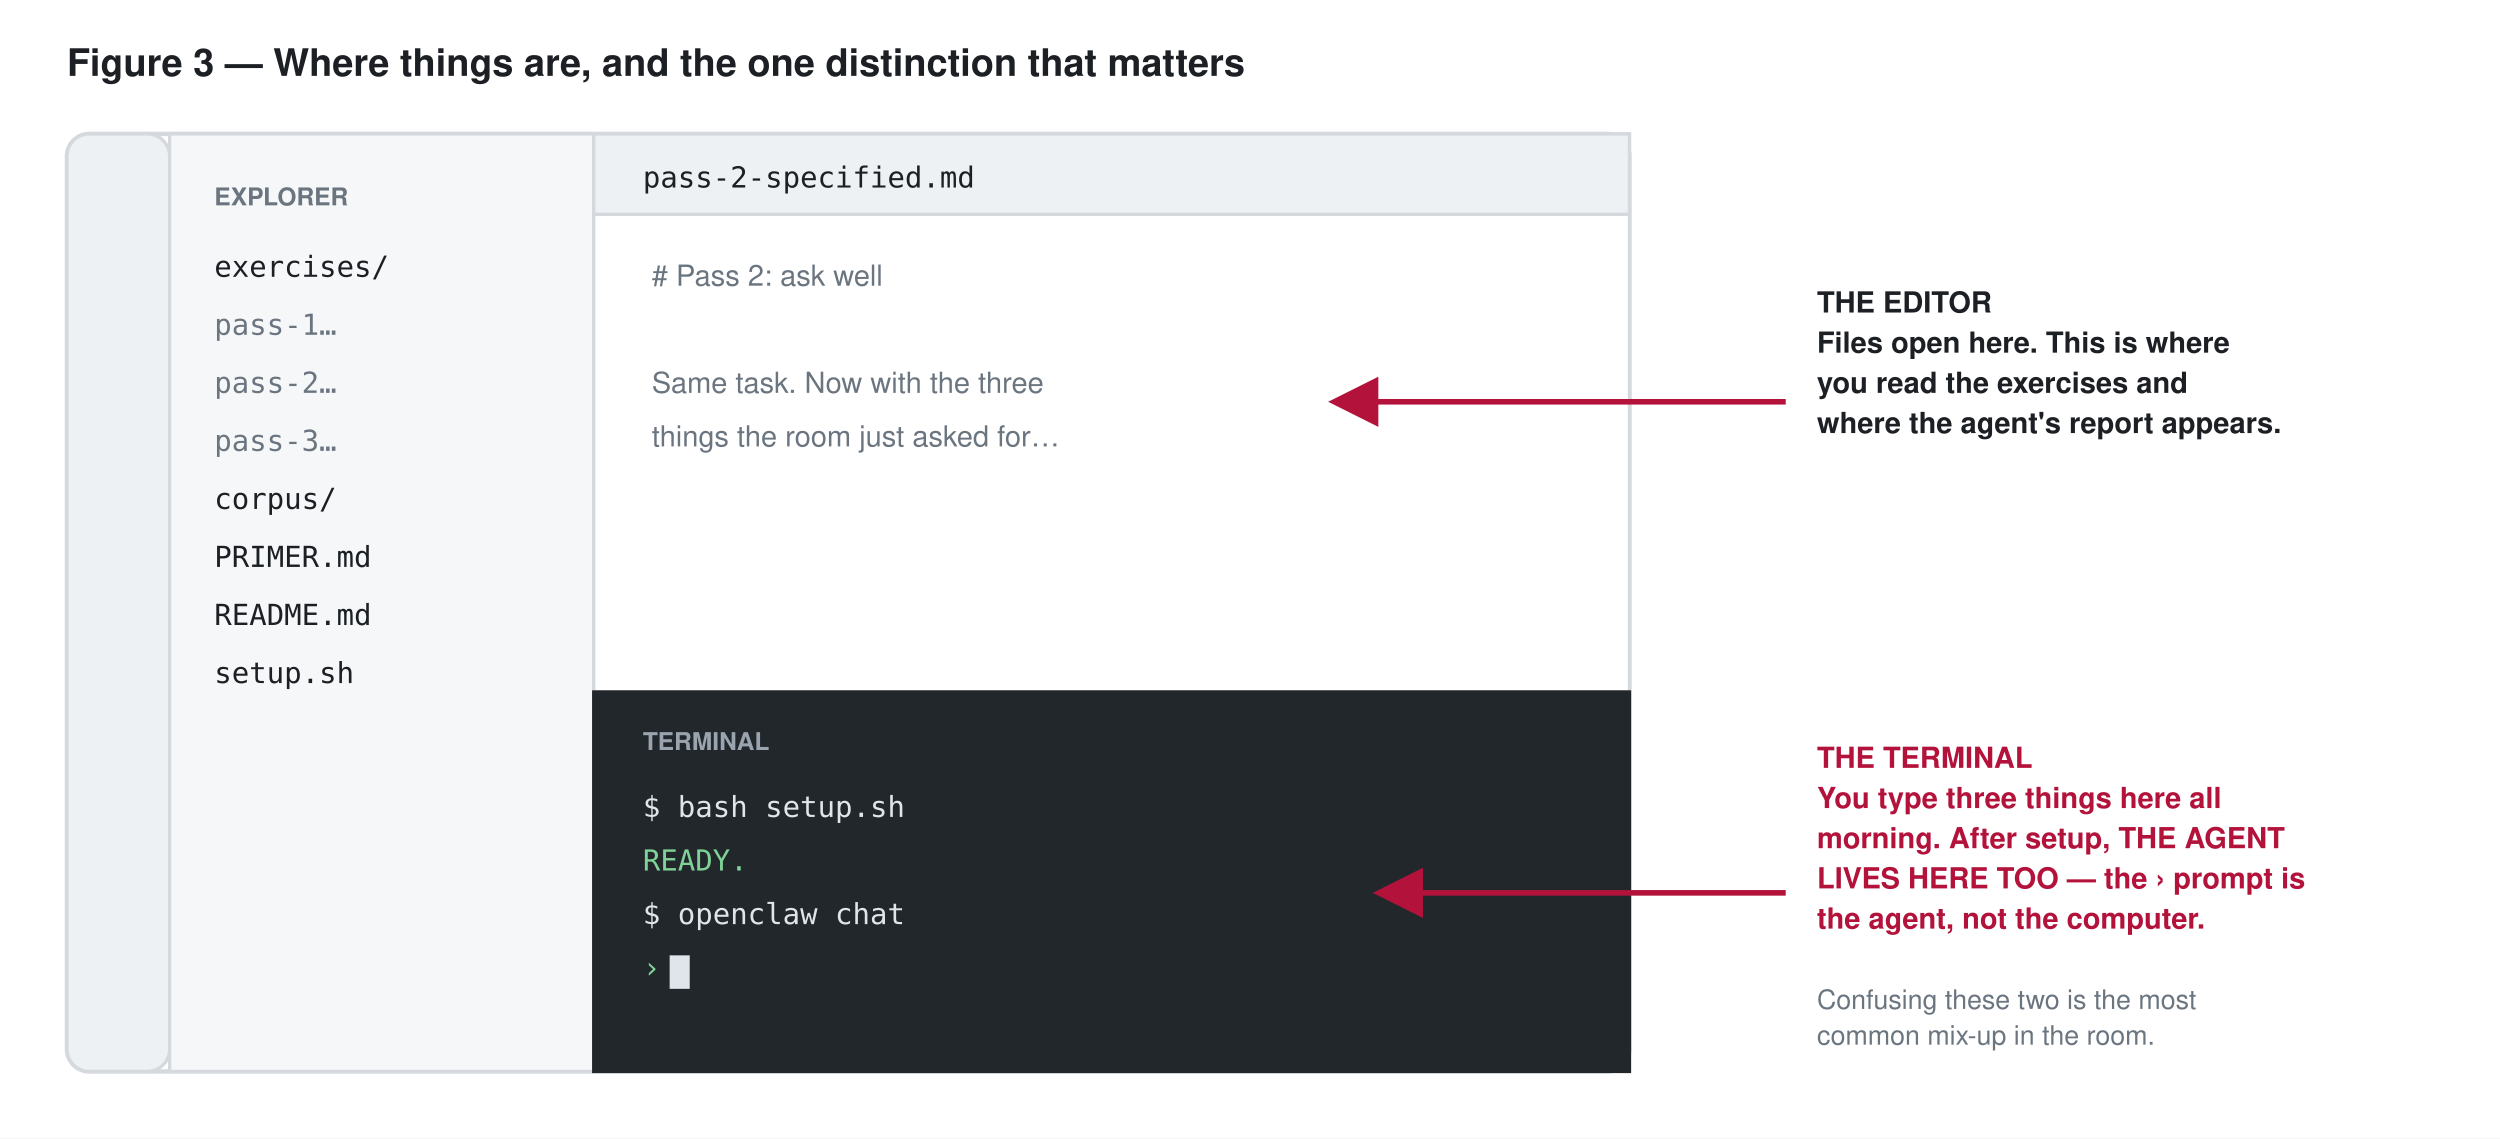
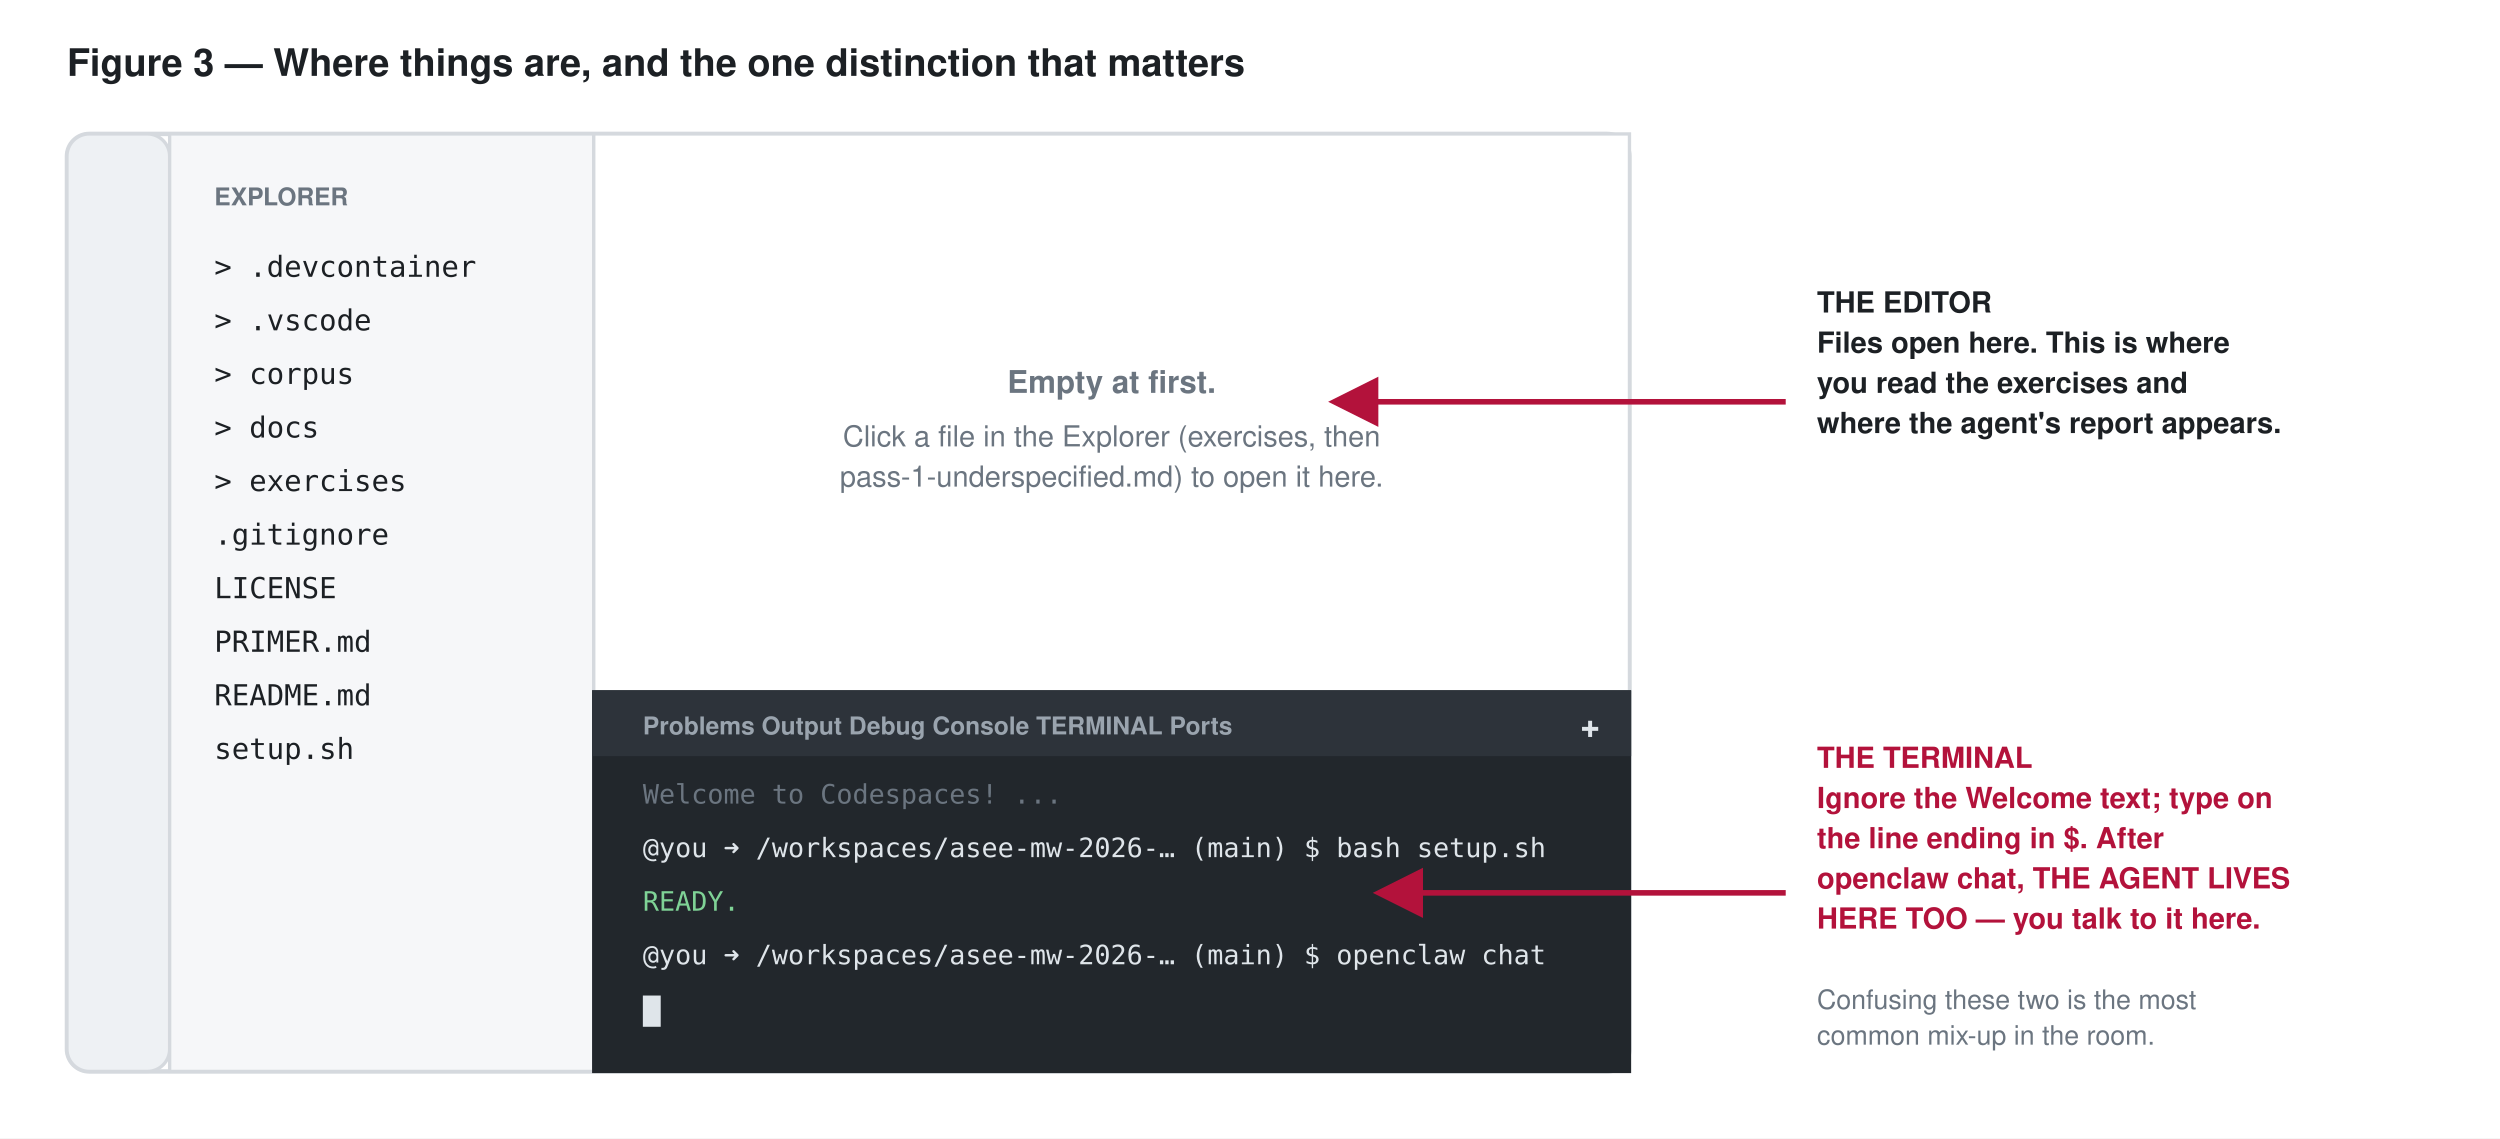
<svg xmlns="http://www.w3.org/2000/svg" viewBox="0 0 1120 510" width="1120" height="510" role="img" aria-label="The Codespace layout: editor, explorer and terminal">
  <rect width="1120" height="510" fill="#ffffff" />
  <text x="30" y="34" font-family="-apple-system,BlinkMacSystemFont,'Segoe UI',Helvetica,Arial,sans-serif" font-size="17" fill="#1c2024" font-weight="700" text-anchor="start">Figure 3 — Where things are, and the one distinction that matters</text>
  <rect x="30" y="60" width="700" height="420" rx="10" fill="#ffffff" stroke="#d5d9de" stroke-width="2" />
  <rect x="30" y="60" width="46" height="420" rx="10" fill="#eef1f4" stroke="#d5d9de" stroke-width="1.5" />
  <rect x="76" y="60" width="190" height="420" rx="0" fill="#f6f7f9" stroke="#d5d9de" stroke-width="1.5" />
  <text x="96" y="92" font-family="-apple-system,BlinkMacSystemFont,'Segoe UI',Helvetica,Arial,sans-serif" font-size="11" fill="#6b7580" font-weight="700" text-anchor="start">EXPLORER</text>
-   <text x="96" y="124" font-family="ui-monospace,SFMono-Regular,Menlo,Consolas,monospace" font-size="13" fill="#1c2024" font-weight="400" text-anchor="start">exercises/</text>
-   <text x="96" y="150" font-family="ui-monospace,SFMono-Regular,Menlo,Consolas,monospace" font-size="13" fill="#6b7580" font-weight="400" text-anchor="start">  pass-1…</text>
-   <text x="96" y="176" font-family="ui-monospace,SFMono-Regular,Menlo,Consolas,monospace" font-size="13" fill="#6b7580" font-weight="400" text-anchor="start">  pass-2…</text>
-   <text x="96" y="202" font-family="ui-monospace,SFMono-Regular,Menlo,Consolas,monospace" font-size="13" fill="#6b7580" font-weight="400" text-anchor="start">  pass-3…</text>
-   <text x="96" y="228" font-family="ui-monospace,SFMono-Regular,Menlo,Consolas,monospace" font-size="13" fill="#1c2024" font-weight="400" text-anchor="start">corpus/</text>
-   <text x="96" y="254" font-family="ui-monospace,SFMono-Regular,Menlo,Consolas,monospace" font-size="13" fill="#1c2024" font-weight="400" text-anchor="start">PRIMER.md</text>
-   <text x="96" y="280" font-family="ui-monospace,SFMono-Regular,Menlo,Consolas,monospace" font-size="13" fill="#1c2024" font-weight="400" text-anchor="start">README.md</text>
-   <text x="96" y="306" font-family="ui-monospace,SFMono-Regular,Menlo,Consolas,monospace" font-size="13" fill="#1c2024" font-weight="400" text-anchor="start">setup.sh</text>
+   <text x="96" y="124" font-family="ui-monospace,SFMono-Regular,Menlo,Consolas,monospace" font-size="13" fill="#1c2024" font-weight="400" text-anchor="start">&gt; .devcontainer</text>
+   <text x="96" y="148" font-family="ui-monospace,SFMono-Regular,Menlo,Consolas,monospace" font-size="13" fill="#1c2024" font-weight="400" text-anchor="start">&gt; .vscode</text>
+   <text x="96" y="172" font-family="ui-monospace,SFMono-Regular,Menlo,Consolas,monospace" font-size="13" fill="#1c2024" font-weight="400" text-anchor="start">&gt; corpus</text>
+   <text x="96" y="196" font-family="ui-monospace,SFMono-Regular,Menlo,Consolas,monospace" font-size="13" fill="#1c2024" font-weight="400" text-anchor="start">&gt; docs</text>
+   <text x="96" y="220" font-family="ui-monospace,SFMono-Regular,Menlo,Consolas,monospace" font-size="13" fill="#1c2024" font-weight="400" text-anchor="start">&gt; exercises</text>
+   <text x="96" y="244" font-family="ui-monospace,SFMono-Regular,Menlo,Consolas,monospace" font-size="13" fill="#1c2024" font-weight="400" text-anchor="start">  .gitignore</text>
+   <text x="96" y="268" font-family="ui-monospace,SFMono-Regular,Menlo,Consolas,monospace" font-size="13" fill="#1c2024" font-weight="400" text-anchor="start">  LICENSE</text>
+   <text x="96" y="292" font-family="ui-monospace,SFMono-Regular,Menlo,Consolas,monospace" font-size="13" fill="#1c2024" font-weight="400" text-anchor="start">  PRIMER.md</text>
+   <text x="96" y="316" font-family="ui-monospace,SFMono-Regular,Menlo,Consolas,monospace" font-size="13" fill="#1c2024" font-weight="400" text-anchor="start">  README.md</text>
+   <text x="96" y="340" font-family="ui-monospace,SFMono-Regular,Menlo,Consolas,monospace" font-size="13" fill="#1c2024" font-weight="400" text-anchor="start">  setup.sh</text>
  <rect x="266" y="60" width="464" height="250" rx="0" fill="#ffffff" stroke="#d5d9de" stroke-width="1.5" />
-   <rect x="266" y="60" width="464" height="36" rx="0" fill="#eef1f4" stroke="#d5d9de" stroke-width="1.5" />
-   <text x="288" y="84" font-family="ui-monospace,SFMono-Regular,Menlo,Consolas,monospace" font-size="13" fill="#1c2024" font-weight="400" text-anchor="start">pass-2-specified.md</text>
-   <text x="292" y="128" font-family="-apple-system,BlinkMacSystemFont,'Segoe UI',Helvetica,Arial,sans-serif" font-size="13" fill="#6b7580" font-weight="400" text-anchor="start"># Pass 2: ask well</text>
-   <text x="292" y="152" font-family="-apple-system,BlinkMacSystemFont,'Segoe UI',Helvetica,Arial,sans-serif" font-size="13" fill="#6b7580" font-weight="400" text-anchor="start" />
-   <text x="292" y="176" font-family="-apple-system,BlinkMacSystemFont,'Segoe UI',Helvetica,Arial,sans-serif" font-size="13" fill="#6b7580" font-weight="400" text-anchor="start">Same task. Now with the three</text>
-   <text x="292" y="200" font-family="-apple-system,BlinkMacSystemFont,'Segoe UI',Helvetica,Arial,sans-serif" font-size="13" fill="#6b7580" font-weight="400" text-anchor="start">things the room just asked for…</text>
+   <text x="498" y="176" font-family="-apple-system,BlinkMacSystemFont,'Segoe UI',Helvetica,Arial,sans-serif" font-size="14" fill="#6b7580" font-weight="600" text-anchor="middle">Empty at first.</text>
+   <text x="498" y="200" font-family="-apple-system,BlinkMacSystemFont,'Segoe UI',Helvetica,Arial,sans-serif" font-size="13" fill="#6b7580" font-weight="400" text-anchor="middle">Click a file in the Explorer (exercises, then</text>
+   <text x="498" y="218" font-family="-apple-system,BlinkMacSystemFont,'Segoe UI',Helvetica,Arial,sans-serif" font-size="13" fill="#6b7580" font-weight="400" text-anchor="middle">pass-1-underspecified.md) to open it here.</text>
  <rect x="266" y="310" width="464" height="170" rx="0" fill="#22272c" stroke="#22272c" stroke-width="1.5" />
-   <text x="288" y="336" font-family="-apple-system,BlinkMacSystemFont,'Segoe UI',Helvetica,Arial,sans-serif" font-size="11" fill="#9aa4ae" font-weight="700" text-anchor="start">TERMINAL</text>
-   <text x="288" y="366" font-family="ui-monospace,SFMono-Regular,Menlo,Consolas,monospace" font-size="13" fill="#dfe5ea" font-weight="400" text-anchor="start">$ bash setup.sh</text>
-   <text x="288" y="390" font-family="ui-monospace,SFMono-Regular,Menlo,Consolas,monospace" font-size="13" fill="#7fd396" font-weight="400" text-anchor="start">  READY.</text>
-   <text x="288" y="414" font-family="ui-monospace,SFMono-Regular,Menlo,Consolas,monospace" font-size="13" fill="#dfe5ea" font-weight="400" text-anchor="start">$ openclaw chat</text>
-   <text x="288" y="438" font-family="ui-monospace,SFMono-Regular,Menlo,Consolas,monospace" font-size="13" fill="#7fd396" font-weight="400" text-anchor="start">› </text>
-   <rect x="300" y="428" width="9" height="15" fill="#dfe5ea" />
+   <rect x="266" y="310" width="464" height="28" rx="0" fill="#2d333a" stroke="#2d333a" stroke-width="1.5" />
+   <text x="288" y="329" font-family="-apple-system,BlinkMacSystemFont,'Segoe UI',Helvetica,Arial,sans-serif" font-size="11" fill="#9aa4ae" font-weight="600" text-anchor="start">Problems   Output   Debug Console   TERMINAL   Ports</text>
+   <text x="708" y="330" font-family="-apple-system,BlinkMacSystemFont,'Segoe UI',Helvetica,Arial,sans-serif" font-size="15" fill="#dfe5ea" font-weight="700" text-anchor="start">+</text>
+   <text x="288" y="360" font-family="ui-monospace,SFMono-Regular,Menlo,Consolas,monospace" font-size="12" fill="#6b7580" font-weight="400" text-anchor="start">Welcome to Codespaces! ...</text>
+   <text x="288" y="384" font-family="ui-monospace,SFMono-Regular,Menlo,Consolas,monospace" font-size="12" fill="#dfe5ea" font-weight="400" text-anchor="start">@you ➜ /workspaces/asee-mw-2026-… (main) $ bash setup.sh</text>
+   <text x="288" y="408" font-family="ui-monospace,SFMono-Regular,Menlo,Consolas,monospace" font-size="12" fill="#7fd396" font-weight="400" text-anchor="start">  READY.</text>
+   <text x="288" y="432" font-family="ui-monospace,SFMono-Regular,Menlo,Consolas,monospace" font-size="12" fill="#dfe5ea" font-weight="400" text-anchor="start">@you ➜ /workspaces/asee-mw-2026-… (main) $ openclaw chat</text>
+   <rect x="288" y="446" width="8" height="14" fill="#dfe5ea" />
  <defs>
    <marker id="a11987" markerWidth="9" markerHeight="9" refX="7" refY="4.5" orient="auto">
      <path d="M0,0 L9,4.5 L0,9 z" fill="#b3123b" />
    </marker>
  </defs>
  <line x1="800" y1="180" x2="600" y2="180" stroke="#b3123b" stroke-width="2.5" marker-end="url(#a11987)" />
  <text x="814" y="140" font-family="-apple-system,BlinkMacSystemFont,'Segoe UI',Helvetica,Arial,sans-serif" font-size="13" fill="#1c2024" font-weight="600" text-anchor="start">THE EDITOR</text>
  <text x="814" y="158" font-family="-apple-system,BlinkMacSystemFont,'Segoe UI',Helvetica,Arial,sans-serif" font-size="13" fill="#1c2024" font-weight="600" text-anchor="start">Files open here. This is where</text>
  <text x="814" y="176" font-family="-apple-system,BlinkMacSystemFont,'Segoe UI',Helvetica,Arial,sans-serif" font-size="13" fill="#1c2024" font-weight="600" text-anchor="start">you read the exercises and</text>
  <text x="814" y="194" font-family="-apple-system,BlinkMacSystemFont,'Segoe UI',Helvetica,Arial,sans-serif" font-size="13" fill="#1c2024" font-weight="600" text-anchor="start">where the agent's report appears.</text>
  <defs>
    <marker id="a68902" markerWidth="9" markerHeight="9" refX="7" refY="4.5" orient="auto">
      <path d="M0,0 L9,4.5 L0,9 z" fill="#b3123b" />
    </marker>
  </defs>
  <line x1="800" y1="400" x2="620" y2="400" stroke="#b3123b" stroke-width="2.5" marker-end="url(#a68902)" />
  <text x="814" y="344" font-family="-apple-system,BlinkMacSystemFont,'Segoe UI',Helvetica,Arial,sans-serif" font-size="13" fill="#b3123b" font-weight="600" text-anchor="start">THE TERMINAL</text>
-   <text x="814" y="362" font-family="-apple-system,BlinkMacSystemFont,'Segoe UI',Helvetica,Arial,sans-serif" font-size="13" fill="#b3123b" font-weight="600" text-anchor="start">You type three things here all</text>
-   <text x="814" y="380" font-family="-apple-system,BlinkMacSystemFont,'Segoe UI',Helvetica,Arial,sans-serif" font-size="13" fill="#b3123b" font-weight="600" text-anchor="start">morning. After setup, THE AGENT</text>
-   <text x="814" y="398" font-family="-apple-system,BlinkMacSystemFont,'Segoe UI',Helvetica,Arial,sans-serif" font-size="13" fill="#b3123b" font-weight="600" text-anchor="start">LIVES HERE TOO — the › prompt is</text>
-   <text x="814" y="416" font-family="-apple-system,BlinkMacSystemFont,'Segoe UI',Helvetica,Arial,sans-serif" font-size="13" fill="#b3123b" font-weight="600" text-anchor="start">the agent, not the computer.</text>
+   <text x="814" y="362" font-family="-apple-system,BlinkMacSystemFont,'Segoe UI',Helvetica,Arial,sans-serif" font-size="13" fill="#b3123b" font-weight="600" text-anchor="start">Ignore the Welcome text; type on</text>
+   <text x="814" y="380" font-family="-apple-system,BlinkMacSystemFont,'Segoe UI',Helvetica,Arial,sans-serif" font-size="13" fill="#b3123b" font-weight="600" text-anchor="start">the line ending in $. After</text>
+   <text x="814" y="398" font-family="-apple-system,BlinkMacSystemFont,'Segoe UI',Helvetica,Arial,sans-serif" font-size="13" fill="#b3123b" font-weight="600" text-anchor="start">openclaw chat, THE AGENT LIVES</text>
+   <text x="814" y="416" font-family="-apple-system,BlinkMacSystemFont,'Segoe UI',Helvetica,Arial,sans-serif" font-size="13" fill="#b3123b" font-weight="600" text-anchor="start">HERE TOO — you talk to it here.</text>
  <text x="814" y="452" font-family="-apple-system,BlinkMacSystemFont,'Segoe UI',Helvetica,Arial,sans-serif" font-size="12" fill="#6b7580" font-weight="400" text-anchor="start">Confusing these two is the most</text>
  <text x="814" y="468" font-family="-apple-system,BlinkMacSystemFont,'Segoe UI',Helvetica,Arial,sans-serif" font-size="12" fill="#6b7580" font-weight="400" text-anchor="start">common mix-up in the room.</text>
</svg>
